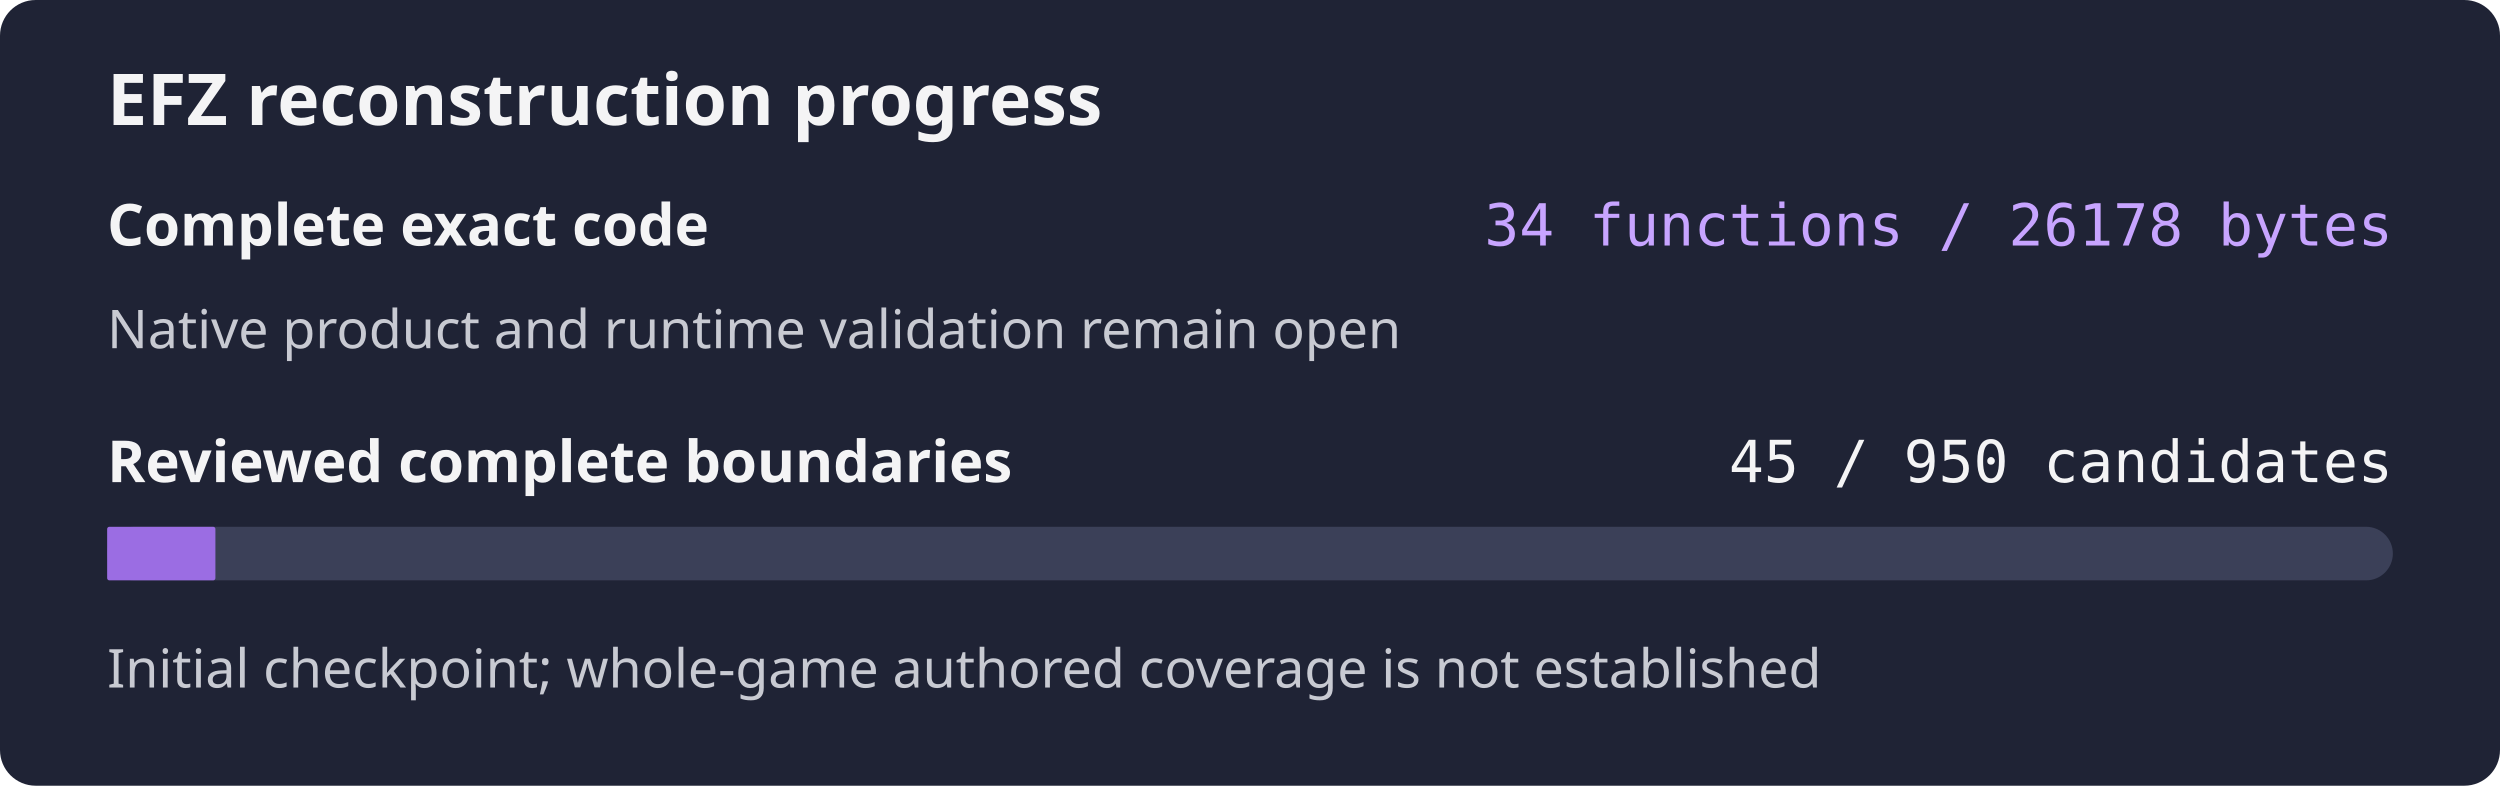
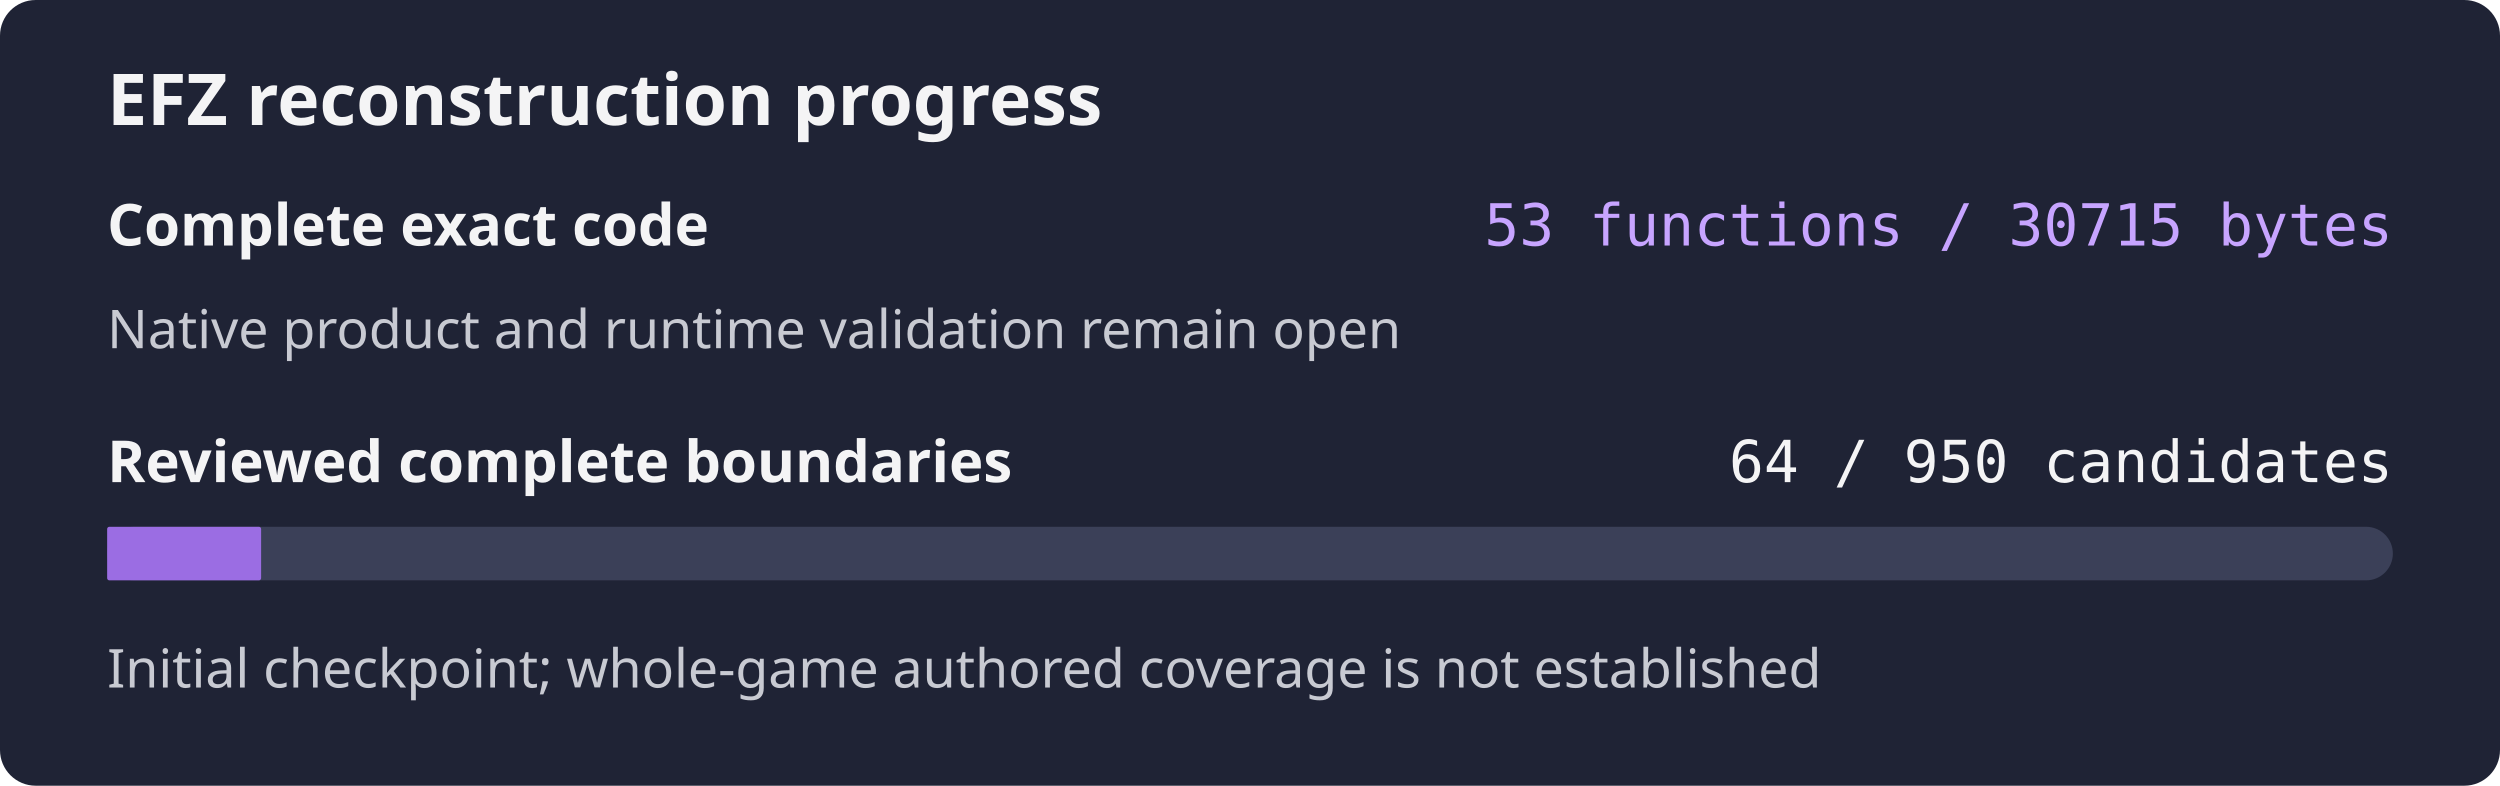
- <svg xmlns="http://www.w3.org/2000/svg" width="560" height="176" role="img" aria-label="EFZ reconstruction: 34 exact functions, 26178 exact bytes; 45 reviewed boundaries out of 950 candidates">
+ <svg xmlns="http://www.w3.org/2000/svg" width="560" height="176" role="img" aria-label="EFZ reconstruction: 53 exact functions, 30715 exact bytes; 64 reviewed boundaries out of 950 candidates">
  <rect width="560" height="176" rx="8" fill="#1f2335" />
  <text x="24" y="28" fill="#f4f4f5" font-family="sans-serif" font-size="16" font-weight="600">EFZ reconstruction progress</text>
  <text x="24" y="55" fill="#f4f4f5" font-family="sans-serif" font-size="13" font-weight="600">Complete exact code</text>
-   <text x="536" y="55" fill="#c7a4ff" text-anchor="end" font-family="monospace" font-size="13">34 functions / 26178 bytes</text>
+   <text x="536" y="55" fill="#c7a4ff" text-anchor="end" font-family="monospace" font-size="13">53 functions / 30715 bytes</text>
  <text x="24" y="78" fill="#c8cad2" font-family="sans-serif" font-size="12">Native product and runtime validation remain open</text>
  <text x="24" y="108" fill="#f4f4f5" font-family="sans-serif" font-size="13" font-weight="600">Reviewed complete boundaries</text>
-   <text x="536" y="108" fill="#f4f4f5" text-anchor="end" font-family="monospace" font-size="13">45 / 950 candidates</text>
+   <text x="536" y="108" fill="#f4f4f5" text-anchor="end" font-family="monospace" font-size="13">64 / 950 candidates</text>
  <rect x="24" y="118" width="512" height="12" rx="6" fill="#3b4058" />
-   <rect x="24" y="118" width="24.25" height="12" rx="0.5" fill="#9b6de3" />
+   <rect x="24" y="118" width="34.49" height="12" rx="0.5" fill="#9b6de3" />
  <text x="24" y="154" fill="#c8cad2" font-family="sans-serif" font-size="12">Initial checkpoint; whole-game authored coverage is not established</text>
</svg>
